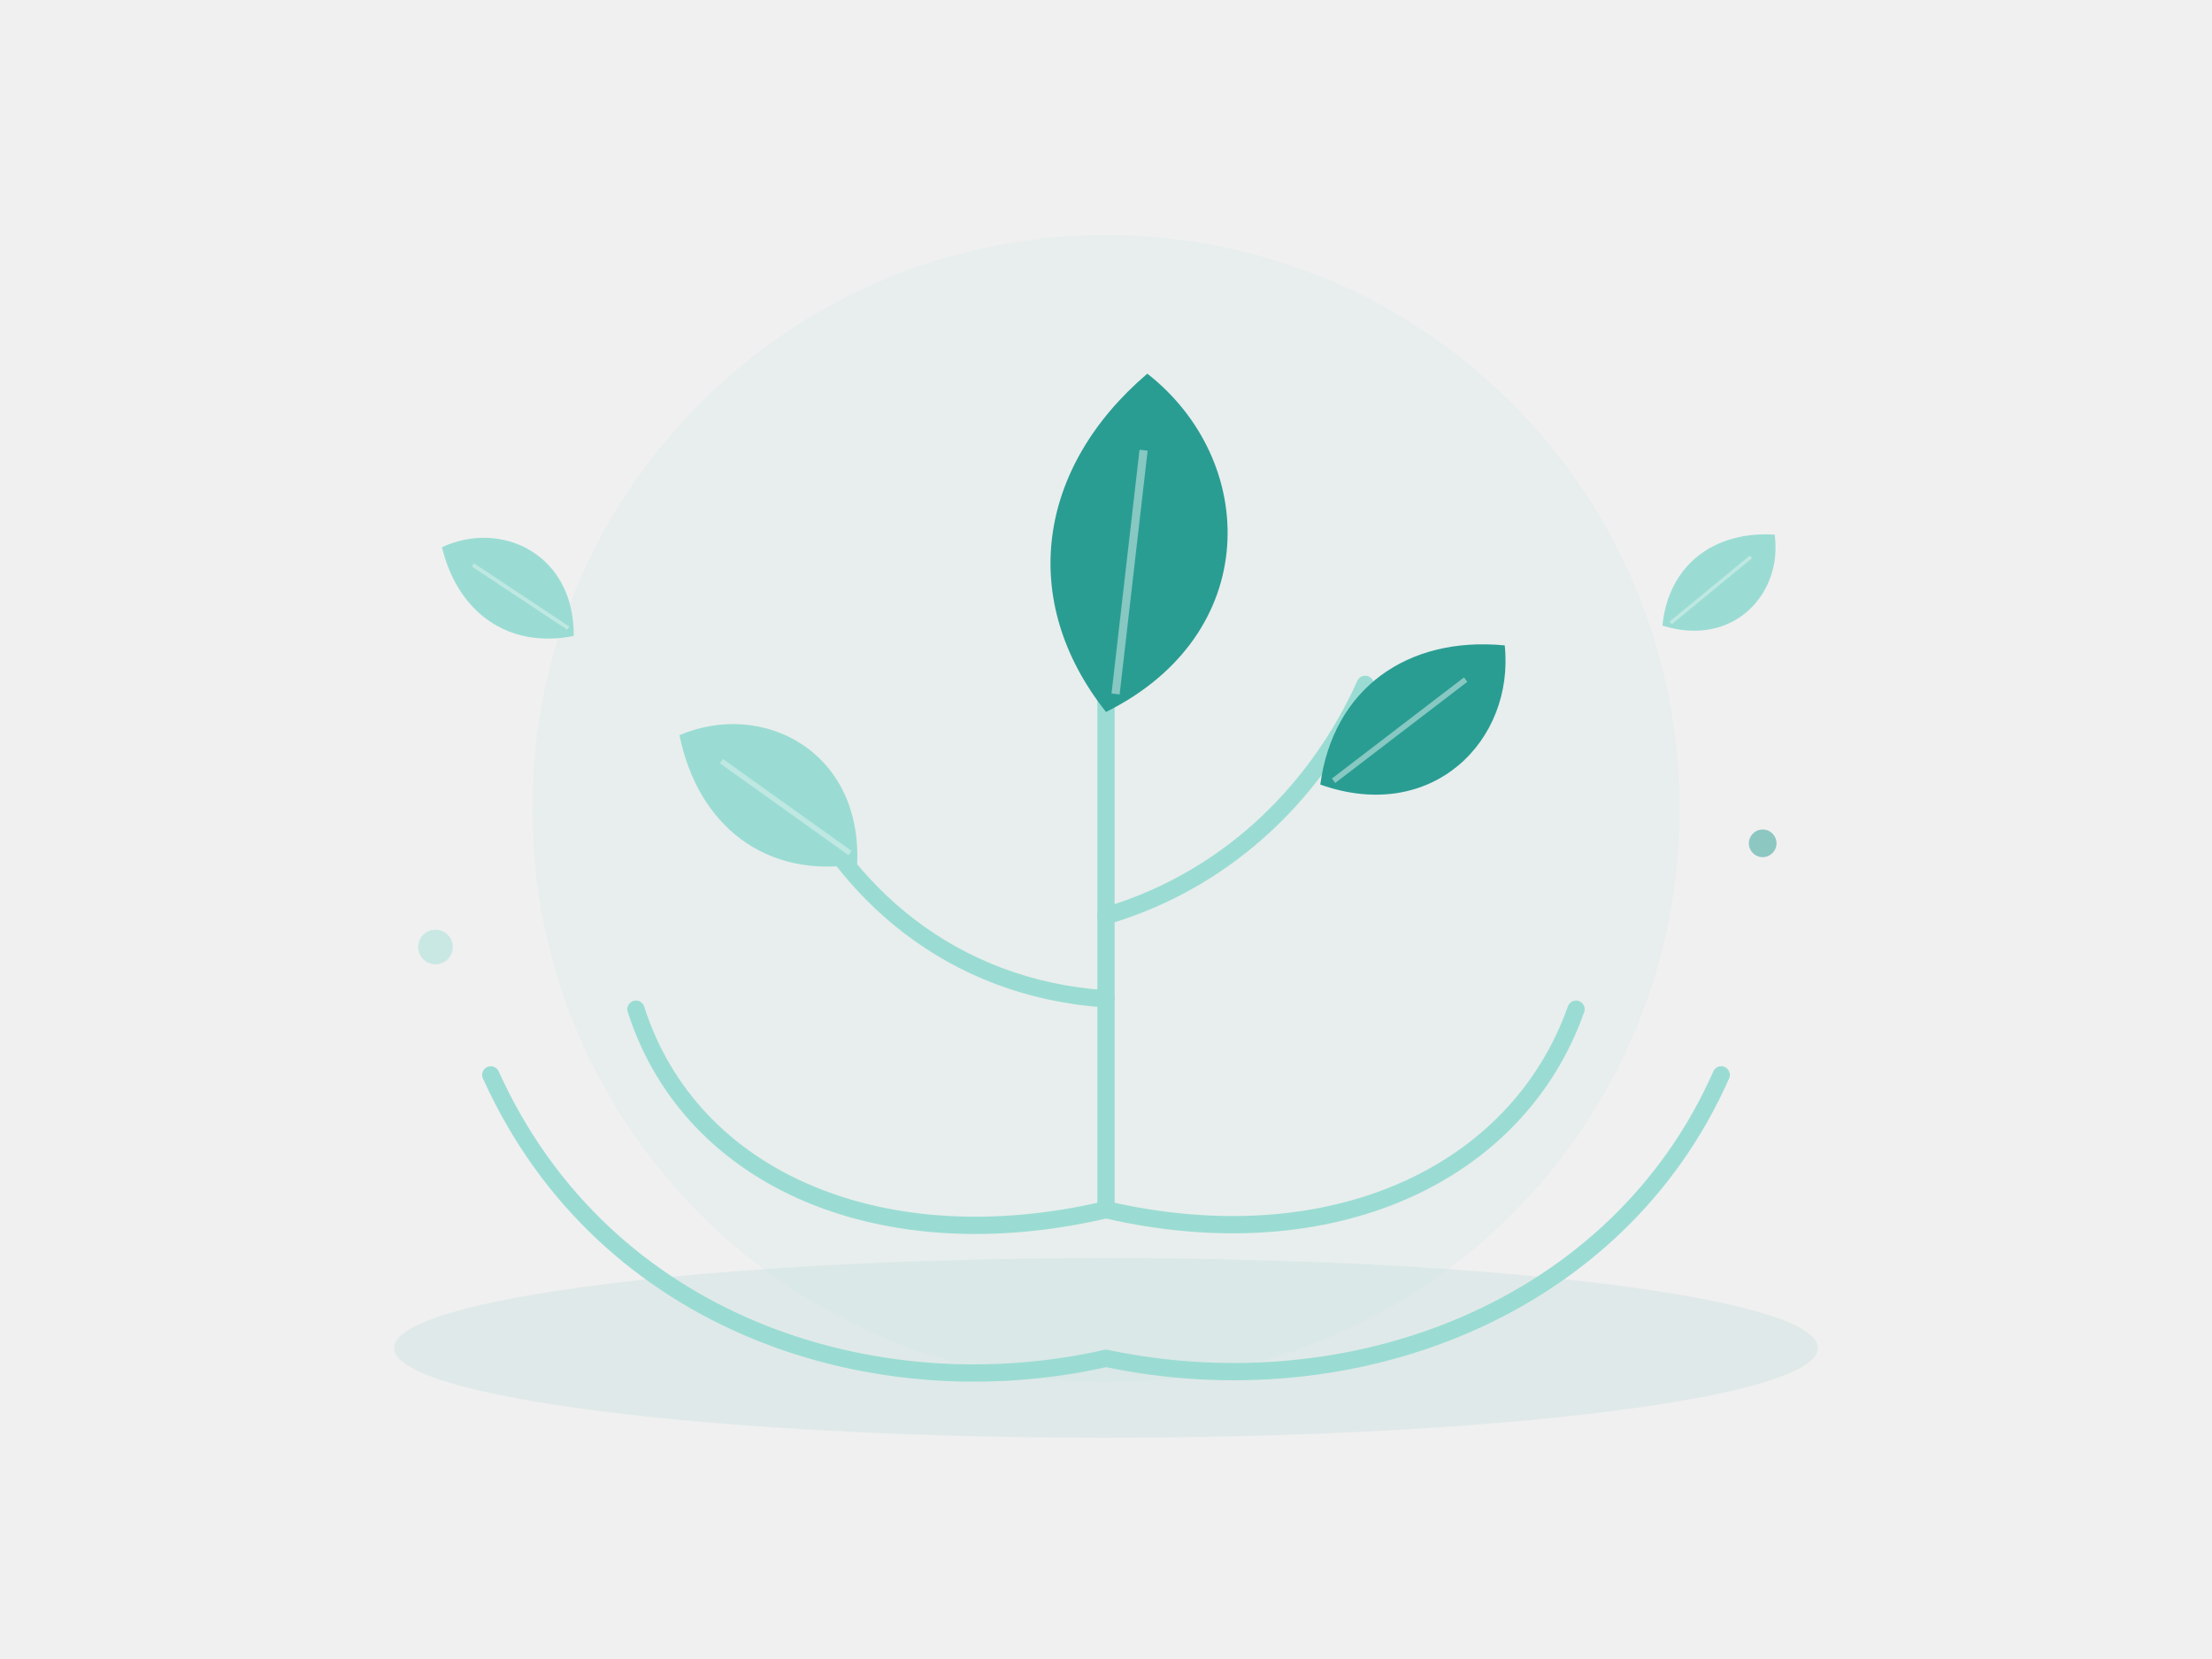
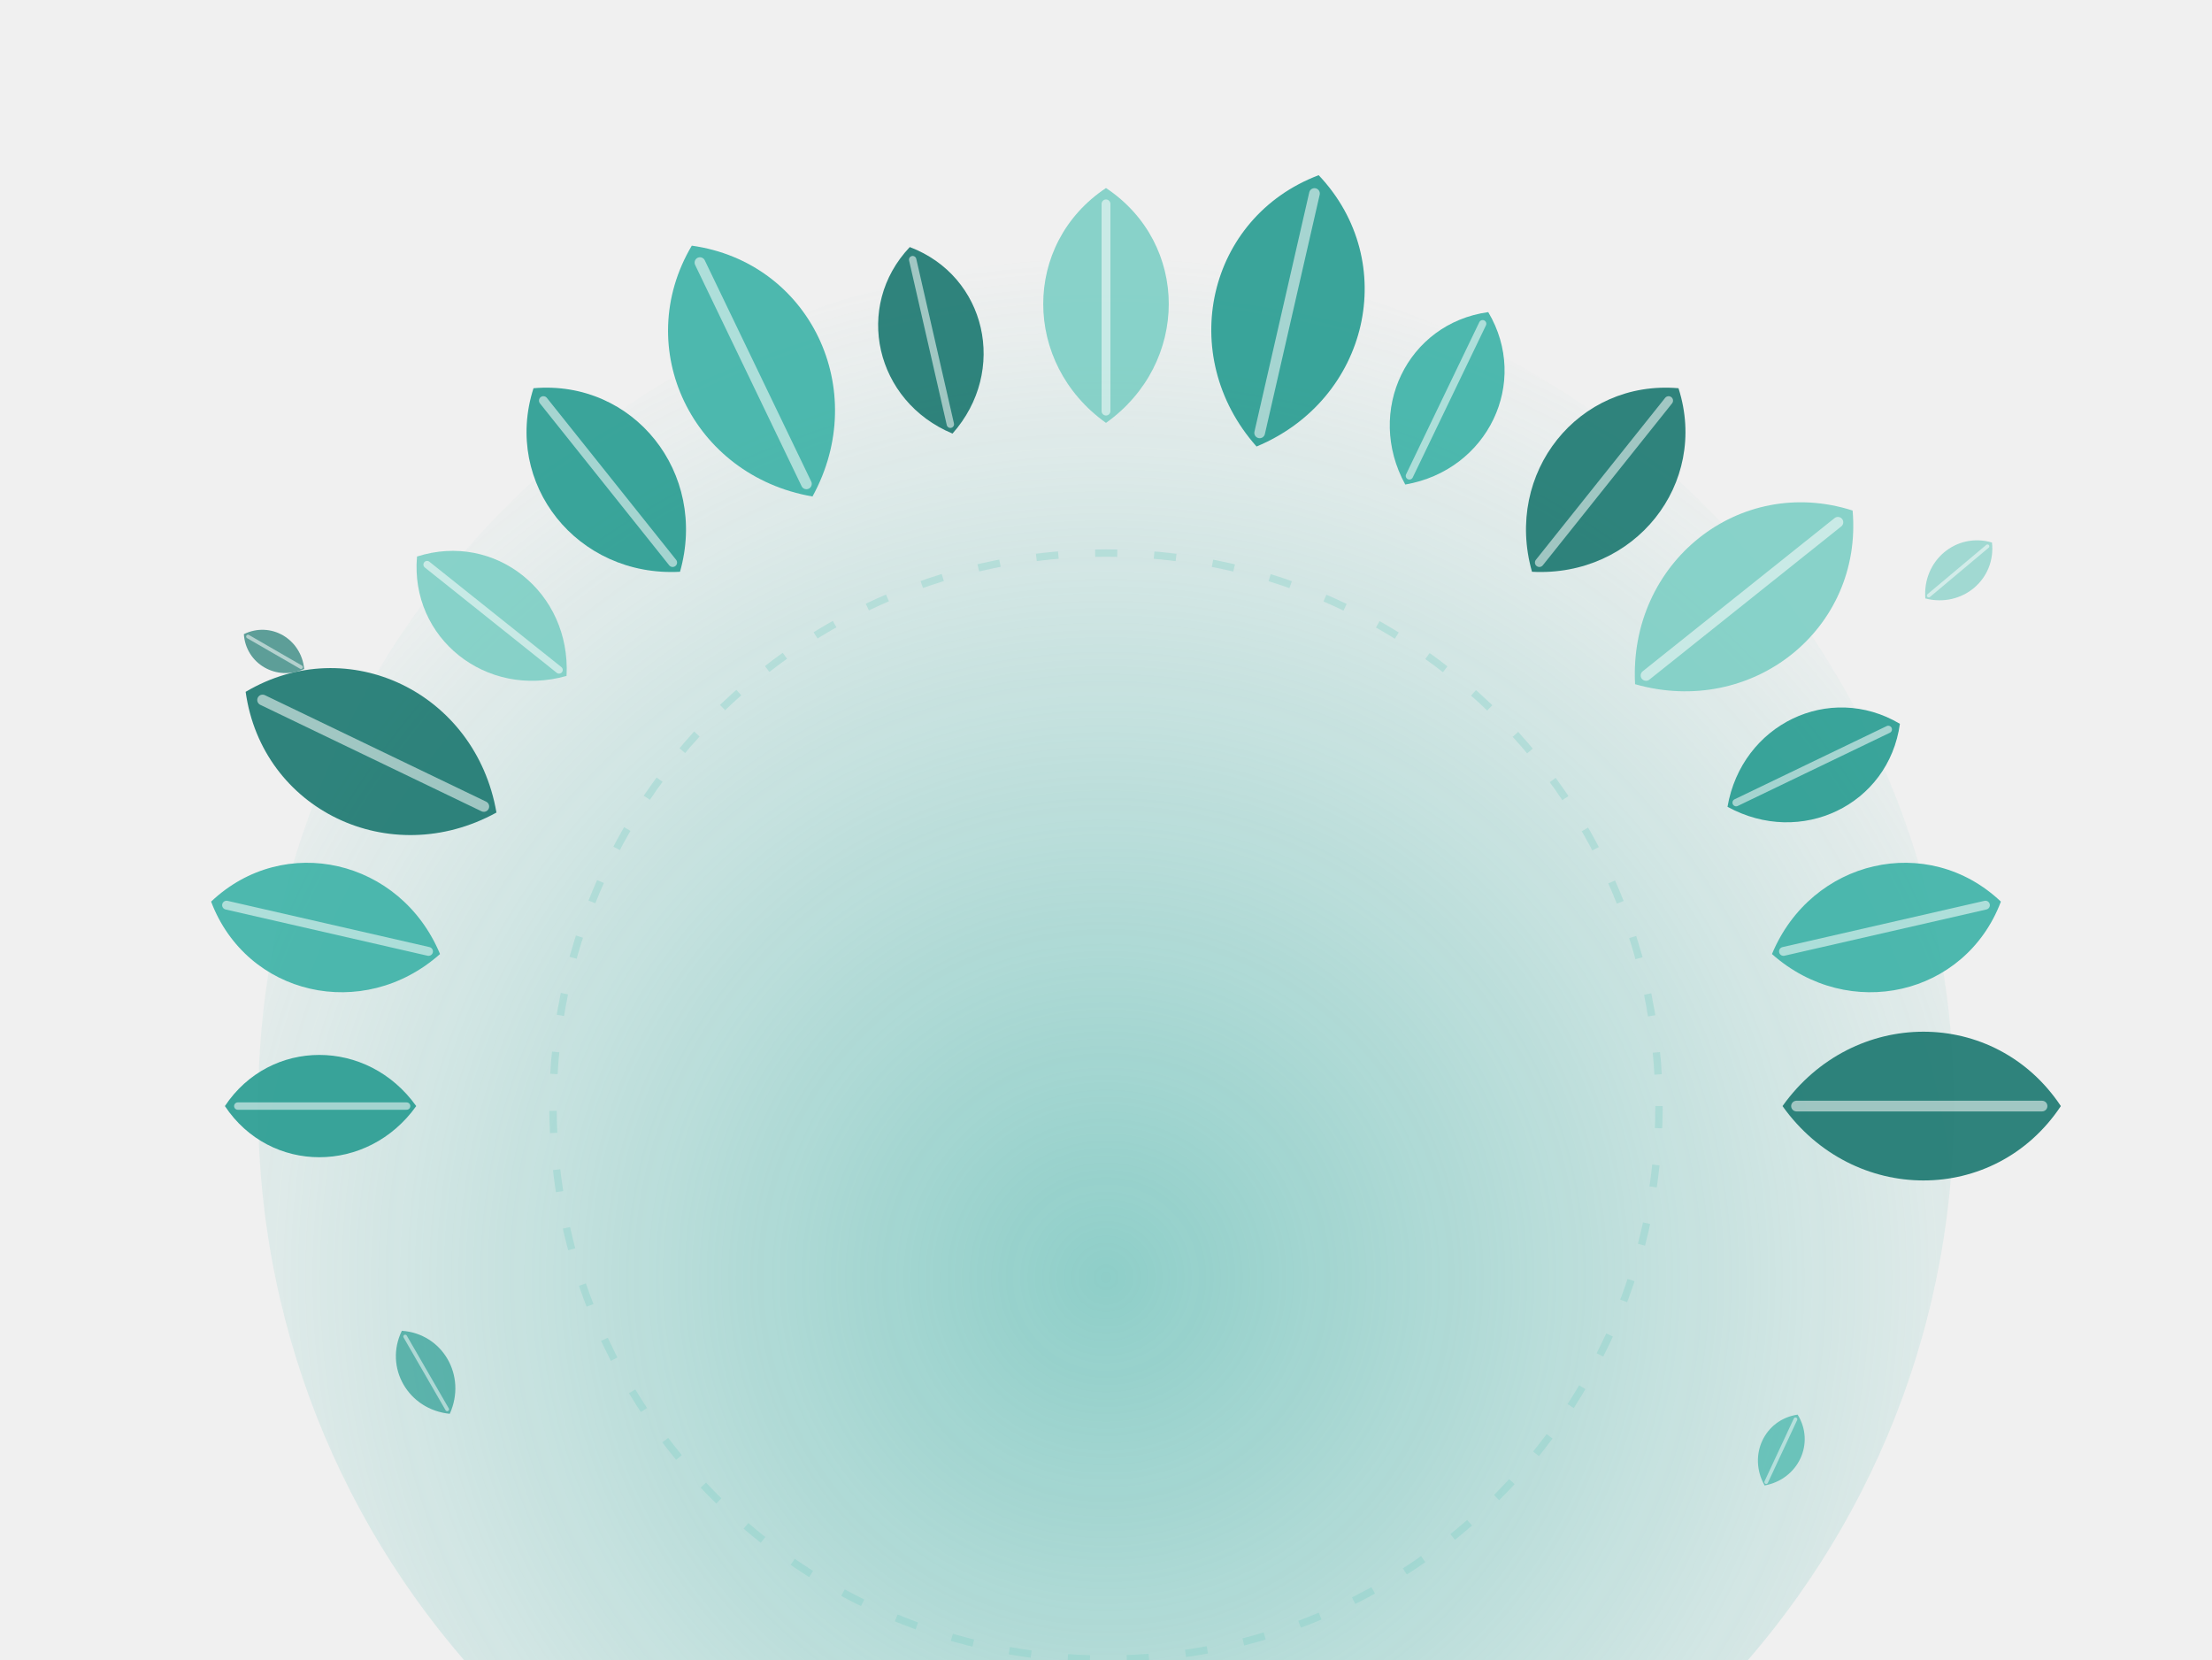
- <svg xmlns="http://www.w3.org/2000/svg" viewBox="0 0 640 480" aria-hidden="true" focusable="false">
-   <ellipse cx="320" cy="390" rx="206" ry="26" fill="#2A9D93" opacity=".08" />
-   <circle cx="320" cy="234" r="166" fill="#9ADCD3" opacity=".09" />
-   <g fill="none" stroke="#9ADCD3" stroke-width="5" stroke-linecap="round" stroke-linejoin="round">
-     <path d="M142 311C175 384 254 408 320 393C391 408 468 379 498 311" />
-     <path d="M184 292C200 342 256 365 320 350C385 365 439 340 456 292" />
-     <path d="M320 348V194" />
-     <path d="M320 289C275 286 244 258 229 224M320 265C357 254 382 227 395 198" />
+ <svg xmlns="http://www.w3.org/2000/svg" viewBox="0 0 600 450" aria-hidden="true">
+   <defs>
+     <radialGradient id="g" cx="50%" cy="60%" r="60%">
+       <stop offset="0" stop-color="#3FB3A8" stop-opacity=".55" />
+       <stop offset="1" stop-color="#3FB3A8" stop-opacity="0" />
+     </radialGradient>
+   </defs>
+   <circle cx="300" cy="300" r="230" fill="url(#g)" />
+   <circle cx="300" cy="300" r="150" fill="none" stroke="#7FCFC5" stroke-opacity=".35" stroke-width="2" stroke-dasharray="6 10" />
+   <g transform="translate(105.0,300.0) rotate(270.0)" opacity="0.92">
+     <path d="M0,-44.0 C18.5,-31.7 18.5,-5.3 0,7.9 C-18.5,-5.3 -18.5,-31.7 0,-44.0Z" fill="#2A9D93" />
+     <path d="M0,-40.5 L0,5.3" stroke="#fff" stroke-opacity=".55" stroke-width="2.0" stroke-linecap="round" />
  </g>
-   <g transform="translate(320 206) rotate(28) scale(1.18)" fill="#2A9D93">
-     <path d="M0 0C-32-14-43-45-30-78C4-72 25-35 0 0Z" />
-     <path d="M0-5L-22-61" stroke="#E3F3F1" stroke-width="2" opacity=".5" />
+   <g transform="translate(109.9,256.6) rotate(282.9)" opacity="0.92">
+     <path d="M0,-54.0 C22.7,-38.9 22.7,-6.5 0,9.7 C-22.7,-6.5 -22.7,-38.9 0,-54.0Z" fill="#3FB3A8" />
+     <path d="M0,-49.7 L0,6.5" stroke="#fff" stroke-opacity=".55" stroke-width="2.4" stroke-linecap="round" />
  </g>
-   <g transform="translate(248 250) rotate(-33) scale(0.76)" fill="#9ADCD3">
-     <path d="M0 0C-32-14-43-45-30-78C4-72 25-35 0 0Z" />
-     <path d="M0-5L-22-61" stroke="#E3F3F1" stroke-width="2" opacity=".5" />
+   <g transform="translate(124.3,215.4) rotate(295.7)" opacity="0.92">
+     <path d="M0,-64.0 C26.9,-46.1 26.9,-7.7 0,11.5 C-26.9,-7.7 -26.9,-46.1 0,-64.0Z" fill="#1E7A72" />
+     <path d="M0,-58.9 L0,7.7" stroke="#fff" stroke-opacity=".55" stroke-width="2.9" stroke-linecap="round" />
  </g>
-   <g transform="translate(382 227) rotate(74) scale(0.8)" fill="#2A9D93">
-     <path d="M0 0C-32-14-43-45-30-78C4-72 25-35 0 0Z" />
-     <path d="M0-5L-22-61" stroke="#E3F3F1" stroke-width="2" opacity=".5" />
+   <g transform="translate(147.5,178.4) rotate(308.6)" opacity="0.92">
+     <path d="M0,-44.0 C18.5,-31.7 18.5,-5.3 0,7.9 C-18.5,-5.3 -18.5,-31.7 0,-44.0Z" fill="#7FCFC5" />
+     <path d="M0,-40.5 L0,5.3" stroke="#fff" stroke-opacity=".55" stroke-width="2.0" stroke-linecap="round" />
  </g>
-   <g transform="translate(166 184) rotate(-35) scale(0.55)" fill="#9ADCD3">
-     <path d="M0 0C-32-14-43-45-30-78C4-72 25-35 0 0Z" />
-     <path d="M0-5L-22-61" stroke="#E3F3F1" stroke-width="2" opacity=".5" />
+   <g transform="translate(178.4,147.5) rotate(321.4)" opacity="0.92">
+     <path d="M0,-54.0 C22.7,-38.9 22.7,-6.5 0,9.7 C-22.7,-6.5 -22.7,-38.9 0,-54.0Z" fill="#2A9D93" />
+     <path d="M0,-49.7 L0,6.5" stroke="#fff" stroke-opacity=".55" stroke-width="2.4" stroke-linecap="round" />
  </g>
-   <g transform="translate(481 181) rotate(72) scale(0.5)" fill="#9ADCD3">
-     <path d="M0 0C-32-14-43-45-30-78C4-72 25-35 0 0Z" />
-     <path d="M0-5L-22-61" stroke="#E3F3F1" stroke-width="2" opacity=".5" />
+   <g transform="translate(215.4,124.3) rotate(334.3)" opacity="0.92">
+     <path d="M0,-64.0 C26.9,-46.1 26.9,-7.7 0,11.5 C-26.9,-7.7 -26.9,-46.1 0,-64.0Z" fill="#3FB3A8" />
+     <path d="M0,-58.9 L0,7.7" stroke="#fff" stroke-opacity=".55" stroke-width="2.9" stroke-linecap="round" />
  </g>
-   <circle cx="126" cy="274" r="5" fill="#9ADCD3" opacity=".45" />
-   <circle cx="510" cy="244" r="4" fill="#2A9D93" opacity=".5" />
+   <g transform="translate(256.6,109.9) rotate(347.1)" opacity="0.92">
+     <path d="M0,-44.0 C18.5,-31.7 18.5,-5.3 0,7.9 C-18.5,-5.3 -18.5,-31.7 0,-44.0Z" fill="#1E7A72" />
+     <path d="M0,-40.5 L0,5.3" stroke="#fff" stroke-opacity=".55" stroke-width="2.0" stroke-linecap="round" />
+   </g>
+   <g transform="translate(300.0,105.0) rotate(360.0)" opacity="0.92">
+     <path d="M0,-54.0 C22.7,-38.9 22.7,-6.5 0,9.7 C-22.7,-6.5 -22.7,-38.9 0,-54.0Z" fill="#7FCFC5" />
+     <path d="M0,-49.7 L0,6.5" stroke="#fff" stroke-opacity=".55" stroke-width="2.4" stroke-linecap="round" />
+   </g>
+   <g transform="translate(343.4,109.9) rotate(372.9)" opacity="0.92">
+     <path d="M0,-64.0 C26.9,-46.1 26.9,-7.7 0,11.5 C-26.9,-7.7 -26.9,-46.1 0,-64.0Z" fill="#2A9D93" />
+     <path d="M0,-58.9 L0,7.7" stroke="#fff" stroke-opacity=".55" stroke-width="2.9" stroke-linecap="round" />
+   </g>
+   <g transform="translate(384.6,124.3) rotate(385.7)" opacity="0.92">
+     <path d="M0,-44.0 C18.5,-31.7 18.5,-5.3 0,7.9 C-18.5,-5.3 -18.5,-31.7 0,-44.0Z" fill="#3FB3A8" />
+     <path d="M0,-40.5 L0,5.3" stroke="#fff" stroke-opacity=".55" stroke-width="2.0" stroke-linecap="round" />
+   </g>
+   <g transform="translate(421.6,147.5) rotate(398.6)" opacity="0.92">
+     <path d="M0,-54.0 C22.7,-38.9 22.7,-6.5 0,9.7 C-22.7,-6.5 -22.7,-38.9 0,-54.0Z" fill="#1E7A72" />
+     <path d="M0,-49.7 L0,6.5" stroke="#fff" stroke-opacity=".55" stroke-width="2.4" stroke-linecap="round" />
+   </g>
+   <g transform="translate(452.5,178.4) rotate(411.4)" opacity="0.92">
+     <path d="M0,-64.0 C26.9,-46.1 26.9,-7.7 0,11.5 C-26.9,-7.7 -26.9,-46.1 0,-64.0Z" fill="#7FCFC5" />
+     <path d="M0,-58.9 L0,7.7" stroke="#fff" stroke-opacity=".55" stroke-width="2.9" stroke-linecap="round" />
+   </g>
+   <g transform="translate(475.7,215.4) rotate(424.3)" opacity="0.92">
+     <path d="M0,-44.0 C18.5,-31.7 18.5,-5.3 0,7.9 C-18.5,-5.3 -18.5,-31.7 0,-44.0Z" fill="#2A9D93" />
+     <path d="M0,-40.5 L0,5.3" stroke="#fff" stroke-opacity=".55" stroke-width="2.0" stroke-linecap="round" />
+   </g>
+   <g transform="translate(490.1,256.6) rotate(437.1)" opacity="0.92">
+     <path d="M0,-54.0 C22.7,-38.9 22.7,-6.5 0,9.7 C-22.7,-6.5 -22.7,-38.9 0,-54.0Z" fill="#3FB3A8" />
+     <path d="M0,-49.7 L0,6.5" stroke="#fff" stroke-opacity=".55" stroke-width="2.4" stroke-linecap="round" />
+   </g>
+   <g transform="translate(495.0,300.0) rotate(450.0)" opacity="0.92">
+     <path d="M0,-64.0 C26.9,-46.1 26.9,-7.7 0,11.5 C-26.9,-7.7 -26.9,-46.1 0,-64.0Z" fill="#1E7A72" />
+     <path d="M0,-58.9 L0,7.7" stroke="#fff" stroke-opacity=".55" stroke-width="2.9" stroke-linecap="round" />
+   </g>
+   <g transform="translate(120.0,380.0) rotate(-30.0)" opacity="0.7">
+     <path d="M0,-22.0 C9.2,-15.8 9.2,-2.6 0,4.0 C-9.2,-2.6 -9.2,-15.8 0,-22.0Z" fill="#2A9D93" />
+     <path d="M0,-20.2 L0,2.6" stroke="#fff" stroke-opacity=".55" stroke-width="1.0" stroke-linecap="round" />
+   </g>
+   <g transform="translate(480.0,400.0) rotate(25.0)" opacity="0.7">
+     <path d="M0,-18.0 C7.6,-13.0 7.6,-2.2 0,3.2 C-7.6,-2.2 -7.6,-13.0 0,-18.0Z" fill="#3FB3A8" />
+     <path d="M0,-16.6 L0,2.2" stroke="#fff" stroke-opacity=".55" stroke-width="1.0" stroke-linecap="round" />
+   </g>
+   <g transform="translate(80.0,180.0) rotate(-60.0)" opacity="0.7">
+     <path d="M0,-16.0 C6.7,-11.5 6.7,-1.9 0,2.9 C-6.7,-1.9 -6.7,-11.5 0,-16.0Z" fill="#1E7A72" />
+     <path d="M0,-14.7 L0,1.9" stroke="#fff" stroke-opacity=".55" stroke-width="1.0" stroke-linecap="round" />
+   </g>
+   <g transform="translate(525.0,160.0) rotate(50.0)" opacity="0.7">
+     <path d="M0,-20.0 C8.4,-14.4 8.4,-2.4 0,3.6 C-8.4,-2.4 -8.4,-14.4 0,-20.0Z" fill="#7FCFC5" />
+     <path d="M0,-18.4 L0,2.4" stroke="#fff" stroke-opacity=".55" stroke-width="1.0" stroke-linecap="round" />
+   </g>
</svg>
